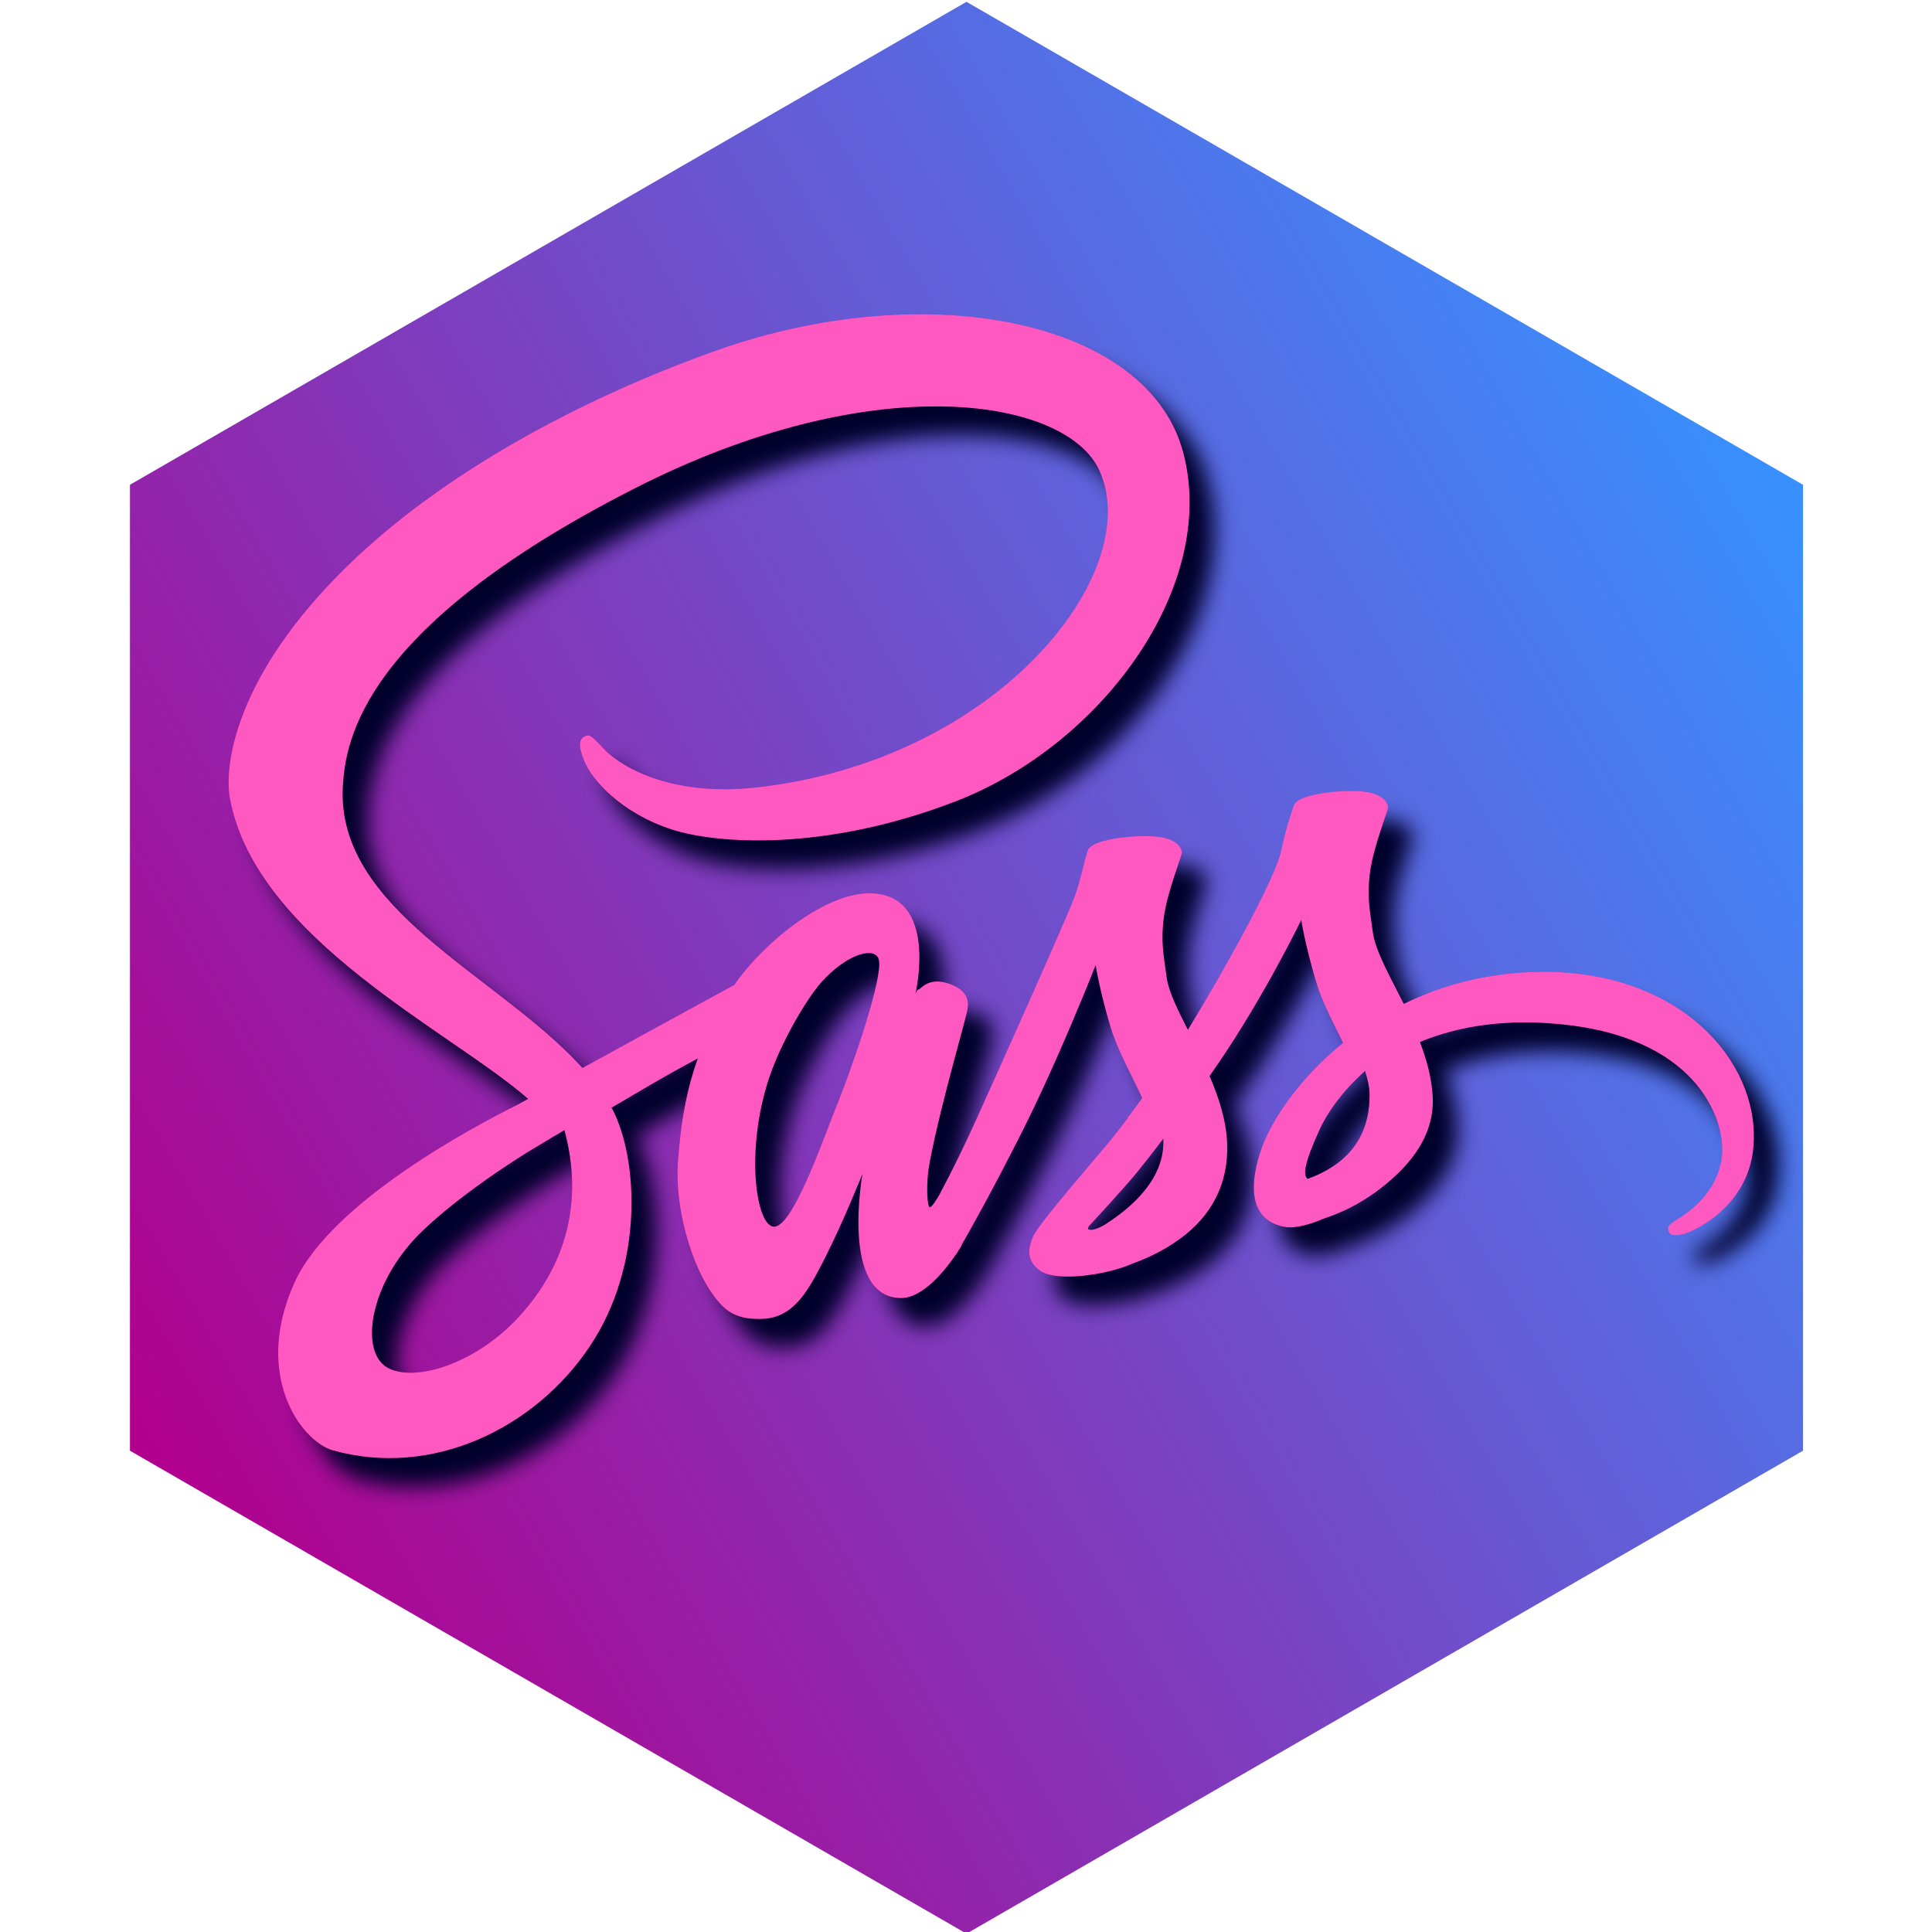
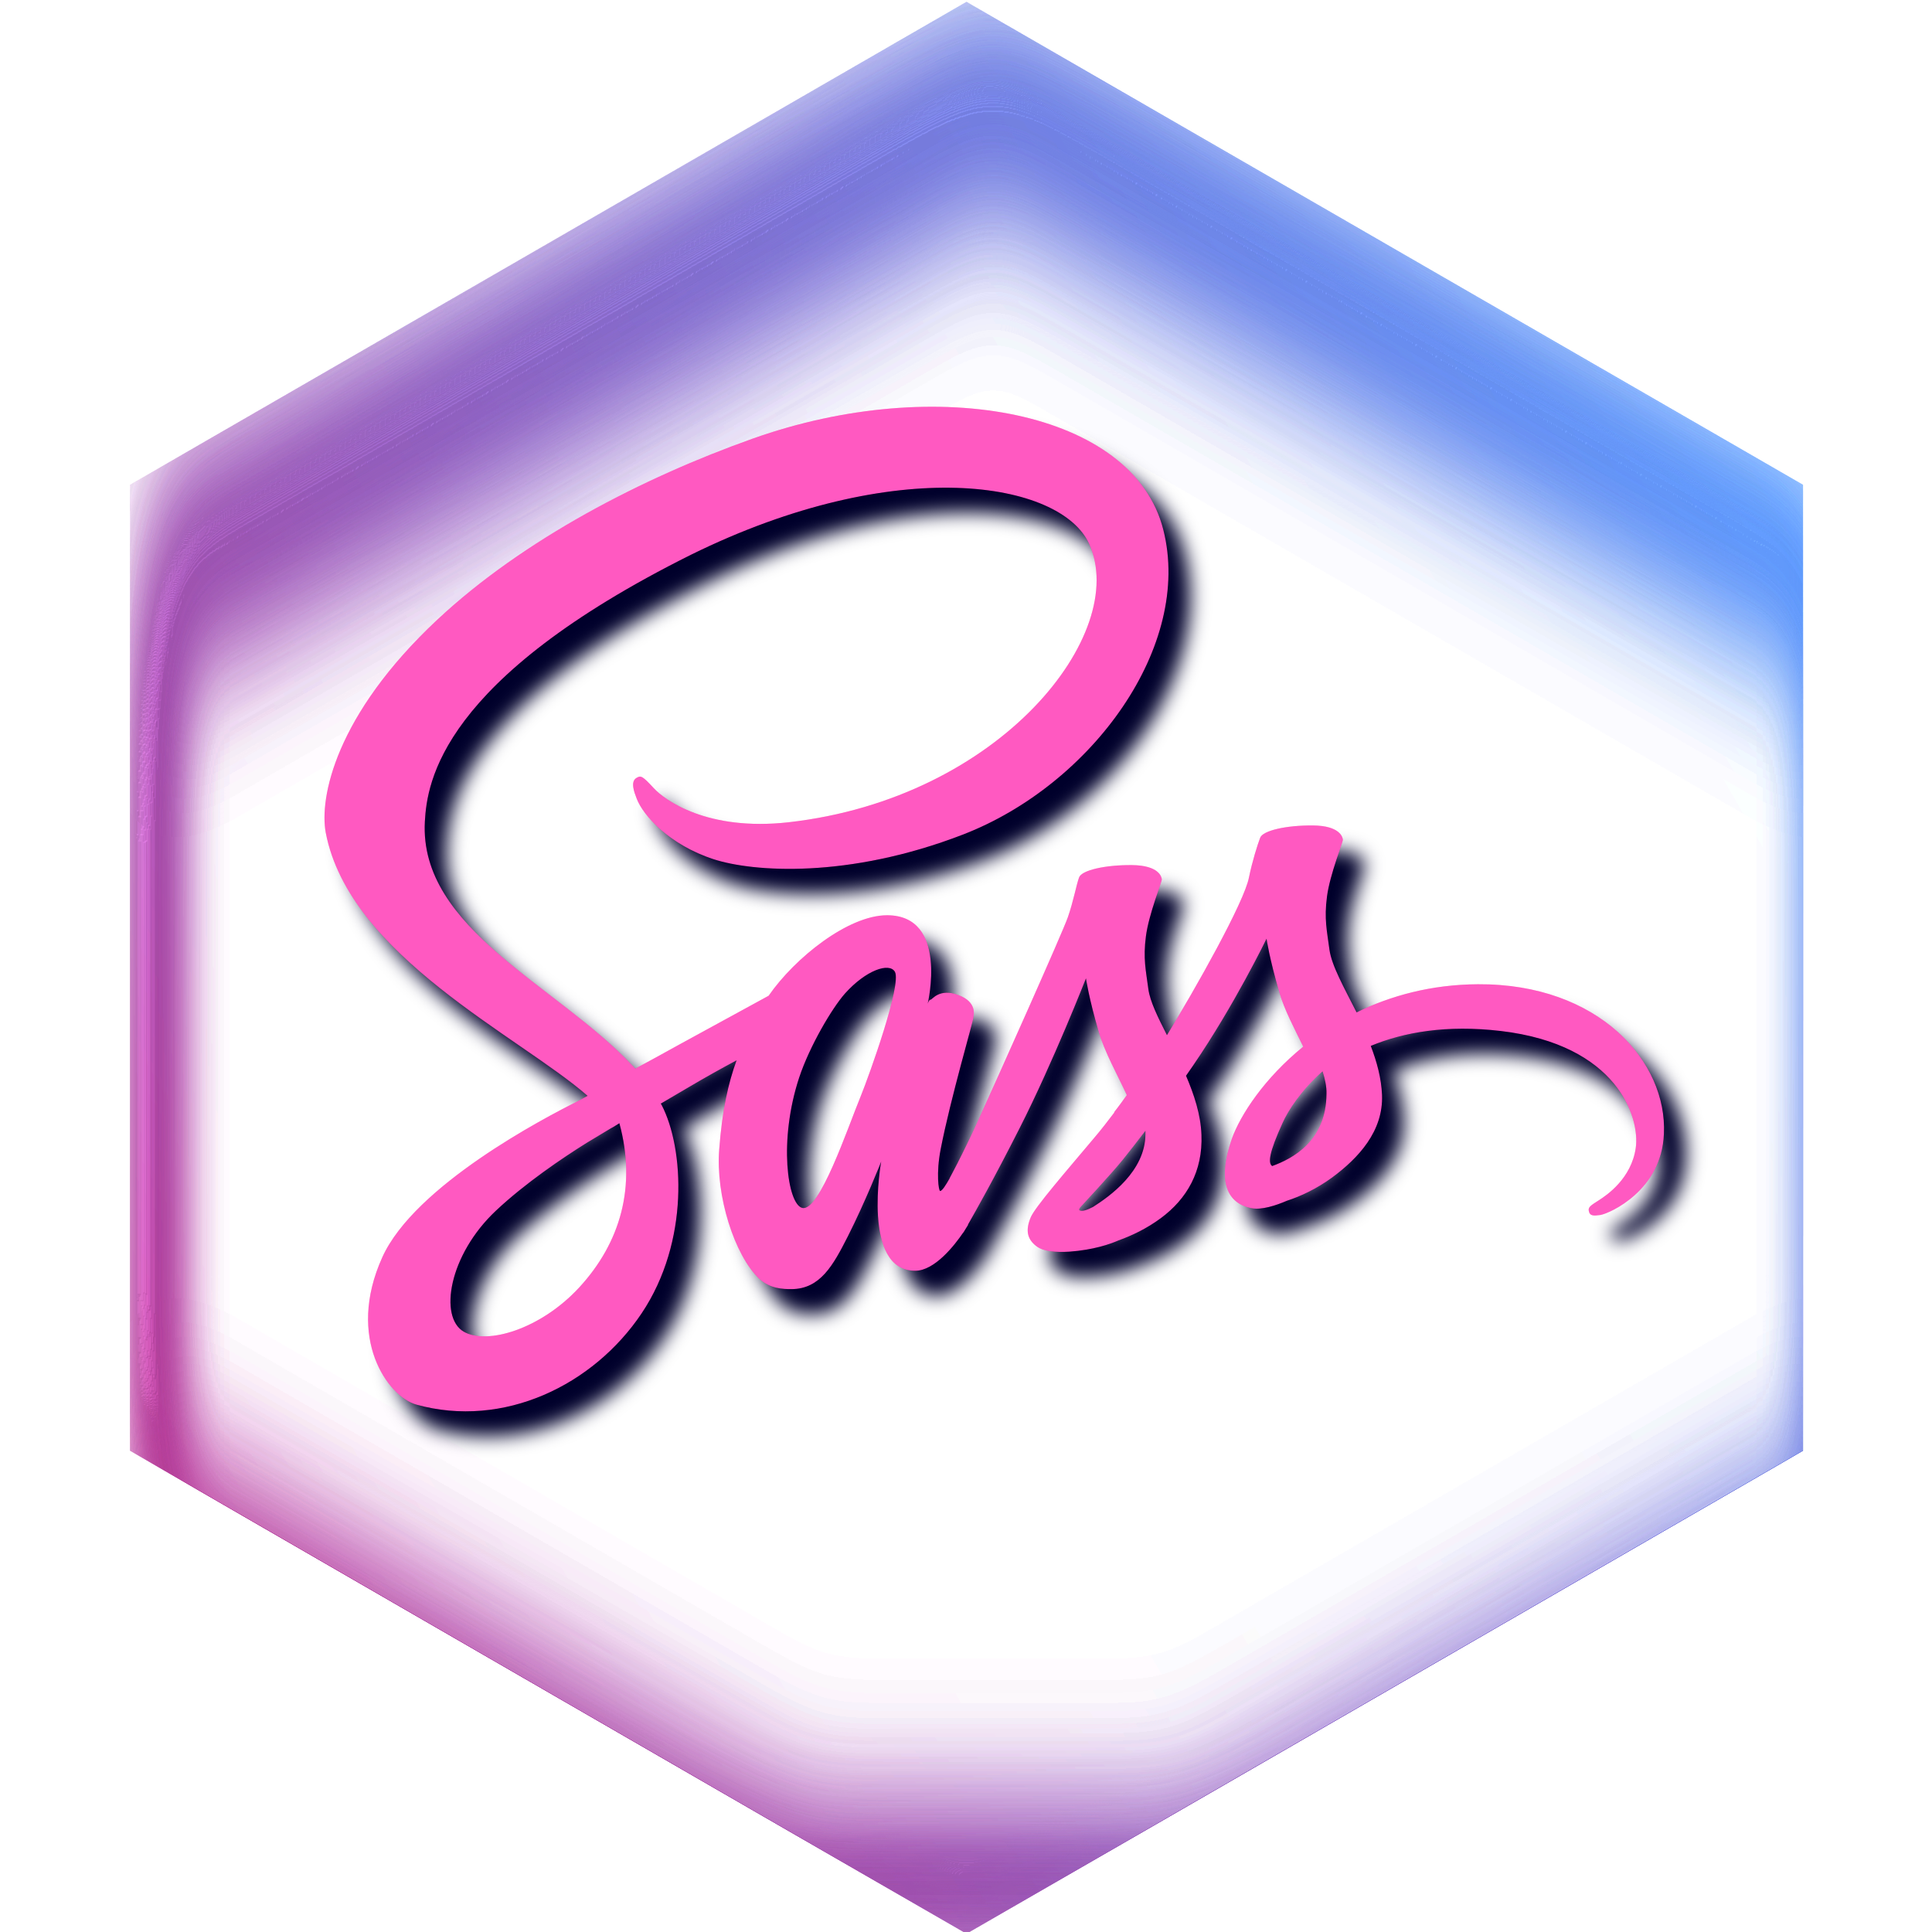
<svg xmlns="http://www.w3.org/2000/svg" xmlns:xlink="http://www.w3.org/1999/xlink" version="1.1" viewBox="0 0 12 12" id="svg299" xml:space="preserve">
  <defs id="defs303">
    <linearGradient id="linearGradient2758">
      <stop style="stop-color:#b1008e;stop-opacity:1;" offset="0" id="stop2754" />
      <stop style="stop-color:#3890ff;stop-opacity:1;" offset="1" id="stop2756" />
    </linearGradient>
    <linearGradient id="linearGradient2752">
      <stop style="stop-color:#ae008b;stop-opacity:1;" offset="0" id="stop2748" />
      <stop style="stop-color:#0090b4;stop-opacity:1;" offset="1" id="stop2750" />
    </linearGradient>
    <linearGradient xlink:href="#linearGradient2752" id="linearGradient1377" x1="47.92" y1="170.792" x2="137.911" y2="13.436" gradientUnits="userSpaceOnUse" />
    <linearGradient xlink:href="#linearGradient2758" id="linearGradient2760" x1="47.753" y1="171.364" x2="138.352" y2="13.573" gradientUnits="userSpaceOnUse" />
    <filter style="color-interpolation-filters:sRGB" id="filter11048" x="-0.017" y="-0.022" width="1.033" height="1.044">
      <feGaussianBlur stdDeviation="3.803" id="feGaussianBlur11050" />
    </filter>
    <filter style="color-interpolation-filters:sRGB;" id="filter10556" x="0" y="0" width="1" height="1">
      <feColorMatrix values="1.244 0 0 0.066 -0.122 0 1.244 0 0.066 -0.122 0 0 1.244 0.066 -0.122 0 0 0 1 0" id="feColorMatrix10554" result="fbSourceGraphic" />
      <feColorMatrix result="fbSourceGraphicAlpha" in="fbSourceGraphic" values="0 0 0 -1 0 0 0 0 -1 0 0 0 0 -1 0 0 0 0 1 0" id="feColorMatrix10558" />
      <feColorMatrix id="feColorMatrix10560" values="1.244 0 0 0.066 -0.122 0 1.244 0 0.066 -0.122 0 0 1.244 0.066 -0.122 0 0 0 1 0" in="fbSourceGraphic" />
    </filter>
+     <filter height="1.344" width="1.298" y="-0.15" x="-0.13" style="color-interpolation-filters:sRGB;" id="filter4595">
+       <feOffset dx="7" dy="7" in="SourceAlpha" result="result3" id="feOffset4573" />
+       <feGaussianBlur stdDeviation="8" in="result3" result="result1" id="feGaussianBlur4575" />
+       <feComposite operator="in" in2="result1" in="SourceGraphic" result="result2" id="feComposite4577" />
+       <feComposite operator="out" result="fbSourceGraphic" in="result2" in2="result2" id="feComposite4579" />
+       <feColorMatrix result="fbSourceGraphicAlpha" in="fbSourceGraphic" values="0 0 0 -1 0 0 0 0 -1 0 0 0 0 1 0 0 0 0 4 0 " id="feColorMatrix4581" />
+       <feGaussianBlur result="result0" in="fbSourceGraphicAlpha" stdDeviation="2" id="feGaussianBlur4583" />
+       <feSpecularLighting specularExponent="20" specularConstant="1.2" surfaceScale="3" lighting-color="rgb(255,255,255)" result="result1" in="result0" id="feSpecularLighting4587">
+         <feDistantLight azimuth="235" elevation="45" id="feDistantLight4585" />
+       </feSpecularLighting>
+       <feComposite operator="in" result="result2" in="result1" in2="fbSourceGraphicAlpha" id="feComposite4589" />
+       <feComposite in="fbSourceGraphic" operator="arithmetic" k2="2" k3="2" in2="result2" result="result91" id="feComposite4591" />
+       <feBlend mode="multiply" in2="result91" id="feBlend4593" />
+     </filter>
  </defs>
  <text xml:space="preserve" style="opacity:0.488;fill:#000000" x="3.694" y="2.319" id="text550">
    <tspan id="tspan548" x="3.694" y="2.319" style="fill:#000000" />
  </text>
-   <g style="fill:url(#linearGradient1377);fill-opacity:1" id="g1189" transform="matrix(0.05624607,0.03247368,-0.03247368,0.05624607,3.80697,-2.184712)">
+   <g style="fill:url(#linearGradient1377);fill-opacity:1;filter:url(#filter4595)" id="g1189" transform="matrix(0.05624607,0.03247368,-0.03247368,0.05624607,3.80697,-2.184712)">
    <path d="m 0,92.375 46.188,-80 h 92.378 l 46.185,80 -46.185,80 H 46.188 Z" id="path1181" style="fill:url(#linearGradient2760);fill-opacity:1" />
  </g>
-   <g id="g10941" transform="translate(-11.05959,2.894718)">
+   <g id="g10941" transform="matrix(0.8782214,0,0,0.8782214,-8.944185,3.354423)">
    <g id="g10667" transform="matrix(0.01730448,0,0,0.01730448,12.63442,-0.765621)" style="mix-blend-mode:normal;fill:#00002b;filter:url(#filter11048)">
      <path fill="#cd6799" d="m 471.4,236 c -19.1,0.1 -35.7,4.7 -49.6,11.5 -5.1,-10.1 -10.2,-19.1 -11.1,-25.7 -1,-7.7 -2.2,-12.4 -1,-21.6 1.2,-9.2 6.6,-22.3 6.5,-23.3 -0.1,-1 -1.2,-5.7 -12.2,-5.8 -11,-0.1 -20.5,2.1 -21.6,5 -1.1,2.9 -3.2,9.5 -4.6,16.3 -1.9,10 -22,45.7 -33.5,64.4 -3.7,-7.3 -6.9,-13.7 -7.6,-18.8 -1,-7.7 -2.2,-12.4 -1,-21.6 1.2,-9.2 6.6,-22.3 6.5,-23.3 -0.1,-1 -1.2,-5.7 -12.2,-5.8 -11,-0.1 -20.5,2.1 -21.6,5 -1.1,2.9 -2.3,9.7 -4.6,16.3 -2.3,6.6 -29,66.2 -36,81.6 -3.6,7.9 -6.7,14.2 -8.9,18.5 0,0 0,0 0,0 0,0 -0.1,0.3 -0.4,0.8 -1.9,3.7 -3,5.7 -3,5.7 0,0 0,0 0,0.1 -1.5,2.7 -3.1,5.2 -3.9,5.2 -0.6,0 -1.7,-7.2 0.2,-17 4,-20.7 13.5,-52.9 13.4,-54 0,-0.6 1.8,-6.2 -6.2,-9.1 -7.8,-2.9 -10.6,1.9 -11.3,1.9 -0.7,0 -1.2,1.7 -1.2,1.7 0,0 8.7,-36.2 -16.6,-36.2 -15.8,0 -37.6,17.3 -48.4,32.9 -6.8,3.7 -21.3,11.6 -36.8,20.1 -5.9,3.3 -12,6.6 -17.7,9.7 -0.4,-0.4 -0.8,-0.9 -1.2,-1.3 C 95.2,236.5 38.6,213.4 41,169.5 c 0.9,-16 6.4,-58 108.7,-109 84.2,-41.5 151.2,-30 162.8,-4.5 16.6,36.4 -35.9,104 -122.9,113.8 -33.2,3.7 -50.6,-9.1 -55,-13.9 -4.6,-5 -5.3,-5.3 -7,-4.3 -2.8,1.5 -1,6 0,8.6 2.6,6.8 13.3,18.8 31.4,24.7 16,5.2 54.9,8.1 102,-10.1 C 313.7,154.4 354.9,97.7 342.8,50.2 330.7,2 250.7,-13.9 175,13 130,29 81.2,54.2 46.1,87 4.4,126 -2.2,159.9 0.5,174.1 c 9.7,50.4 79.2,83.2 107,107.5 -1.4,0.8 -2.7,1.5 -3.8,2.1 -13.9,6.9 -66.9,34.6 -80.1,63.9 -15,33.2 2.4,57 13.9,60.2 35.7,9.9 72.4,-7.9 92.1,-37.3 19.7,-29.4 17.3,-67.6 8.2,-85.1 -0.1,-0.2 -0.2,-0.4 -0.4,-0.6 3.6,-2.1 7.3,-4.3 10.9,-6.4 7.1,-4.2 14.1,-8.1 20.1,-11.3 -3.4,9.3 -5.9,20.4 -7.1,36.4 -1.5,18.8 6.2,43.2 16.3,52.8 4.5,4.2 9.8,4.3 13.2,4.3 11.8,0 17.1,-9.8 23,-21.4 7.2,-14.2 13.7,-30.7 13.7,-30.7 0,0 -8.1,44.6 13.9,44.6 8,0 16.1,-10.4 19.7,-15.7 0,0.1 0,0.1 0,0.1 0,0 0.2,-0.3 0.6,-1 0.8,-1.3 1.3,-2.1 1.3,-2.1 0,0 0,-0.1 0,-0.2 3.2,-5.6 10.4,-18.3 21.1,-39.4 13.8,-27.2 27.1,-61.2 27.1,-61.2 0,0 1.2,8.3 5.3,22.1 2.4,8.1 7.4,17 11.4,25.6 -3.2,4.5 -5.2,7 -5.2,7 0,0 0,0 0.1,0.1 -2.6,3.4 -5.4,7.1 -8.5,10.7 -10.9,13 -23.9,27.9 -25.7,32.2 -2.1,5.1 -1.6,8.8 2.4,11.8 2.9,2.2 8.1,2.5 13.4,2.2 9.8,-0.7 16.7,-3.1 20.1,-4.6 5.3,-1.9 11.5,-4.8 17.3,-9.1 10.7,-7.9 17.2,-19.2 16.6,-34.1 -0.3,-8.2 -3,-16.4 -6.3,-24.1 1,-1.4 1.9,-2.8 2.9,-4.2 16.9,-24.7 30,-51.8 30,-51.8 0,0 1.2,8.3 5.3,22.1 2,7 6.1,14.6 9.7,22 -15.9,12.9 -25.7,27.9 -29.2,37.7 -6.3,18.2 -1.4,26.4 7.9,28.3 4.2,0.9 10.2,-1.1 14.6,-3 5.6,-1.8 12.2,-4.9 18.5,-9.5 10.7,-7.9 21,-18.9 20.4,-33.8 -0.3,-6.8 -2.1,-13.5 -4.6,-20 13.5,-5.6 30.9,-8.7 53.1,-6.1 47.6,5.6 57,35.3 55.2,47.8 -1.8,12.5 -11.8,19.3 -15.1,21.4 -3.3,2.1 -4.4,2.8 -4.1,4.3 0.4,2.2 2,2.1 4.8,1.7 3.9,-0.7 25,-10.1 25.9,-33.1 1.5,-29.4 -26.5,-61.5 -76,-61.2 z M 104.2,359.8 C 88.4,377 66.4,383.5 56.9,378 c -10.2,-5.9 -6.2,-31.3 13.2,-49.5 11.8,-11.1 27,-21.4 37.1,-27.7 2.3,-1.4 5.7,-3.4 9.8,-5.9 0.7,-0.4 1.1,-0.6 1.1,-0.6 v 0 c 0.8,-0.5 1.6,-1 2.4,-1.5 7.1,26 0.3,48.9 -16.3,67 z m 115,-78.2 c -5.5,13.4 -17,47.7 -24,45.8 -6,-1.6 -9.7,-27.6 -1.2,-53.3 4.3,-12.9 13.4,-28.3 18.7,-34.3 8.6,-9.6 18.1,-12.8 20.4,-8.9 2.9,5.1 -10.5,42.3 -13.9,50.7 z m 94.9,45.4 c -2.3,1.2 -4.5,2 -5.5,1.4 -0.7,-0.4 1,-2 1,-2 0,0 11.9,-12.8 16.6,-18.6 2.7,-3.4 5.9,-7.4 9.3,-11.9 0,0.4 0,0.9 0,1.3 0,15.3 -14.8,25.6 -21.4,29.8 z m 73.2,-16.7 c -1.7,-1.2 -1.4,-5.2 4.3,-17.7 2.2,-4.9 7.4,-13.1 16.3,-21 1,3.2 1.7,6.3 1.6,9.2 -0.1,19.3 -13.9,26.5 -22.2,29.5 z" id="path10641" style="fill:#00002b" />
      <g id="g10643" style="fill:#00002b">
</g>
      <g id="g10645" style="fill:#00002b">
</g>
      <g id="g10647" style="fill:#00002b">
</g>
      <g id="g10649" style="fill:#00002b">
</g>
      <g id="g10651" style="fill:#00002b">
</g>
      <g id="g10653" style="fill:#00002b">
</g>
    </g>
    <g id="g11046" transform="matrix(0.01730448,0,0,0.01730448,12.47974,-0.9423977)" style="fill:#ff4e92;fill-opacity:1;filter:url(#filter10556)">
      <path fill="#cd6799" d="m 471.4,236 c -19.1,0.1 -35.7,4.7 -49.6,11.5 -5.1,-10.1 -10.2,-19.1 -11.1,-25.7 -1,-7.7 -2.2,-12.4 -1,-21.6 1.2,-9.2 6.6,-22.3 6.5,-23.3 -0.1,-1 -1.2,-5.7 -12.2,-5.8 -11,-0.1 -20.5,2.1 -21.6,5 -1.1,2.9 -3.2,9.5 -4.6,16.3 -1.9,10 -22,45.7 -33.5,64.4 -3.7,-7.3 -6.9,-13.7 -7.6,-18.8 -1,-7.7 -2.2,-12.4 -1,-21.6 1.2,-9.2 6.6,-22.3 6.5,-23.3 -0.1,-1 -1.2,-5.7 -12.2,-5.8 -11,-0.1 -20.5,2.1 -21.6,5 -1.1,2.9 -2.3,9.7 -4.6,16.3 -2.3,6.6 -29,66.2 -36,81.6 -3.6,7.9 -6.7,14.2 -8.9,18.5 0,0 0,0 0,0 0,0 -0.1,0.3 -0.4,0.8 -1.9,3.7 -3,5.7 -3,5.7 0,0 0,0 0,0.1 -1.5,2.7 -3.1,5.2 -3.9,5.2 -0.6,0 -1.7,-7.2 0.2,-17 4,-20.7 13.5,-52.9 13.4,-54 0,-0.6 1.8,-6.2 -6.2,-9.1 -7.8,-2.9 -10.6,1.9 -11.3,1.9 -0.7,0 -1.2,1.7 -1.2,1.7 0,0 8.7,-36.2 -16.6,-36.2 -15.8,0 -37.6,17.3 -48.4,32.9 -6.8,3.7 -21.3,11.6 -36.8,20.1 -5.9,3.3 -12,6.6 -17.7,9.7 -0.4,-0.4 -0.8,-0.9 -1.2,-1.3 C 95.2,236.5 38.6,213.4 41,169.5 c 0.9,-16 6.4,-58 108.7,-109 84.2,-41.5 151.2,-30 162.8,-4.5 16.6,36.4 -35.9,104 -122.9,113.8 -33.2,3.7 -50.6,-9.1 -55,-13.9 -4.6,-5 -5.3,-5.3 -7,-4.3 -2.8,1.5 -1,6 0,8.6 2.6,6.8 13.3,18.8 31.4,24.7 16,5.2 54.9,8.1 102,-10.1 C 313.7,154.4 354.9,97.7 342.8,50.2 330.7,2 250.7,-13.9 175,13 130,29 81.2,54.2 46.1,87 4.4,126 -2.2,159.9 0.5,174.1 c 9.7,50.4 79.2,83.2 107,107.5 -1.4,0.8 -2.7,1.5 -3.8,2.1 -13.9,6.9 -66.9,34.6 -80.1,63.9 -15,33.2 2.4,57 13.9,60.2 35.7,9.9 72.4,-7.9 92.1,-37.3 19.7,-29.4 17.3,-67.6 8.2,-85.1 -0.1,-0.2 -0.2,-0.4 -0.4,-0.6 3.6,-2.1 7.3,-4.3 10.9,-6.4 7.1,-4.2 14.1,-8.1 20.1,-11.3 -3.4,9.3 -5.9,20.4 -7.1,36.4 -1.5,18.8 6.2,43.2 16.3,52.8 4.5,4.2 9.8,4.3 13.2,4.3 11.8,0 17.1,-9.8 23,-21.4 7.2,-14.2 13.7,-30.7 13.7,-30.7 0,0 -8.1,44.6 13.9,44.6 8,0 16.1,-10.4 19.7,-15.7 0,0.1 0,0.1 0,0.1 0,0 0.2,-0.3 0.6,-1 0.8,-1.3 1.3,-2.1 1.3,-2.1 0,0 0,-0.1 0,-0.2 3.2,-5.6 10.4,-18.3 21.1,-39.4 13.8,-27.2 27.1,-61.2 27.1,-61.2 0,0 1.2,8.3 5.3,22.1 2.4,8.1 7.4,17 11.4,25.6 -3.2,4.5 -5.2,7 -5.2,7 0,0 0,0 0.1,0.1 -2.6,3.4 -5.4,7.1 -8.5,10.7 -10.9,13 -23.9,27.9 -25.7,32.2 -2.1,5.1 -1.6,8.8 2.4,11.8 2.9,2.2 8.1,2.5 13.4,2.2 9.8,-0.7 16.7,-3.1 20.1,-4.6 5.3,-1.9 11.5,-4.8 17.3,-9.1 10.7,-7.9 17.2,-19.2 16.6,-34.1 -0.3,-8.2 -3,-16.4 -6.3,-24.1 1,-1.4 1.9,-2.8 2.9,-4.2 16.9,-24.7 30,-51.8 30,-51.8 0,0 1.2,8.3 5.3,22.1 2,7 6.1,14.6 9.7,22 -15.9,12.9 -25.7,27.9 -29.2,37.7 -6.3,18.2 -1.4,26.4 7.9,28.3 4.2,0.9 10.2,-1.1 14.6,-3 5.6,-1.8 12.2,-4.9 18.5,-9.5 10.7,-7.9 21,-18.9 20.4,-33.8 -0.3,-6.8 -2.1,-13.5 -4.6,-20 13.5,-5.6 30.9,-8.7 53.1,-6.1 47.6,5.6 57,35.3 55.2,47.8 -1.8,12.5 -11.8,19.3 -15.1,21.4 -3.3,2.1 -4.4,2.8 -4.1,4.3 0.4,2.2 2,2.1 4.8,1.7 3.9,-0.7 25,-10.1 25.9,-33.1 1.5,-29.4 -26.5,-61.5 -76,-61.2 z M 104.2,359.8 C 88.4,377 66.4,383.5 56.9,378 c -10.2,-5.9 -6.2,-31.3 13.2,-49.5 11.8,-11.1 27,-21.4 37.1,-27.7 2.3,-1.4 5.7,-3.4 9.8,-5.9 0.7,-0.4 1.1,-0.6 1.1,-0.6 v 0 c 0.8,-0.5 1.6,-1 2.4,-1.5 7.1,26 0.3,48.9 -16.3,67 z m 115,-78.2 c -5.5,13.4 -17,47.7 -24,45.8 -6,-1.6 -9.7,-27.6 -1.2,-53.3 4.3,-12.9 13.4,-28.3 18.7,-34.3 8.6,-9.6 18.1,-12.8 20.4,-8.9 2.9,5.1 -10.5,42.3 -13.9,50.7 z m 94.9,45.4 c -2.3,1.2 -4.5,2 -5.5,1.4 -0.7,-0.4 1,-2 1,-2 0,0 11.9,-12.8 16.6,-18.6 2.7,-3.4 5.9,-7.4 9.3,-11.9 0,0.4 0,0.9 0,1.3 0,15.3 -14.8,25.6 -21.4,29.8 z m 73.2,-16.7 c -1.7,-1.2 -1.4,-5.2 4.3,-17.7 2.2,-4.9 7.4,-13.1 16.3,-21 1,3.2 1.7,6.3 1.6,9.2 -0.1,19.3 -13.9,26.5 -22.2,29.5 z" id="path11032" style="fill:#ff4e92;fill-opacity:1" />
      <g id="g11034" style="fill:#ff4e92;fill-opacity:1">
</g>
      <g id="g11036" style="fill:#ff4e92;fill-opacity:1">
</g>
      <g id="g11038" style="fill:#ff4e92;fill-opacity:1">
</g>
      <g id="g11040" style="fill:#ff4e92;fill-opacity:1">
</g>
      <g id="g11042" style="fill:#ff4e92;fill-opacity:1">
</g>
      <g id="g11044" style="fill:#ff4e92;fill-opacity:1">
</g>
    </g>
  </g>
</svg>
